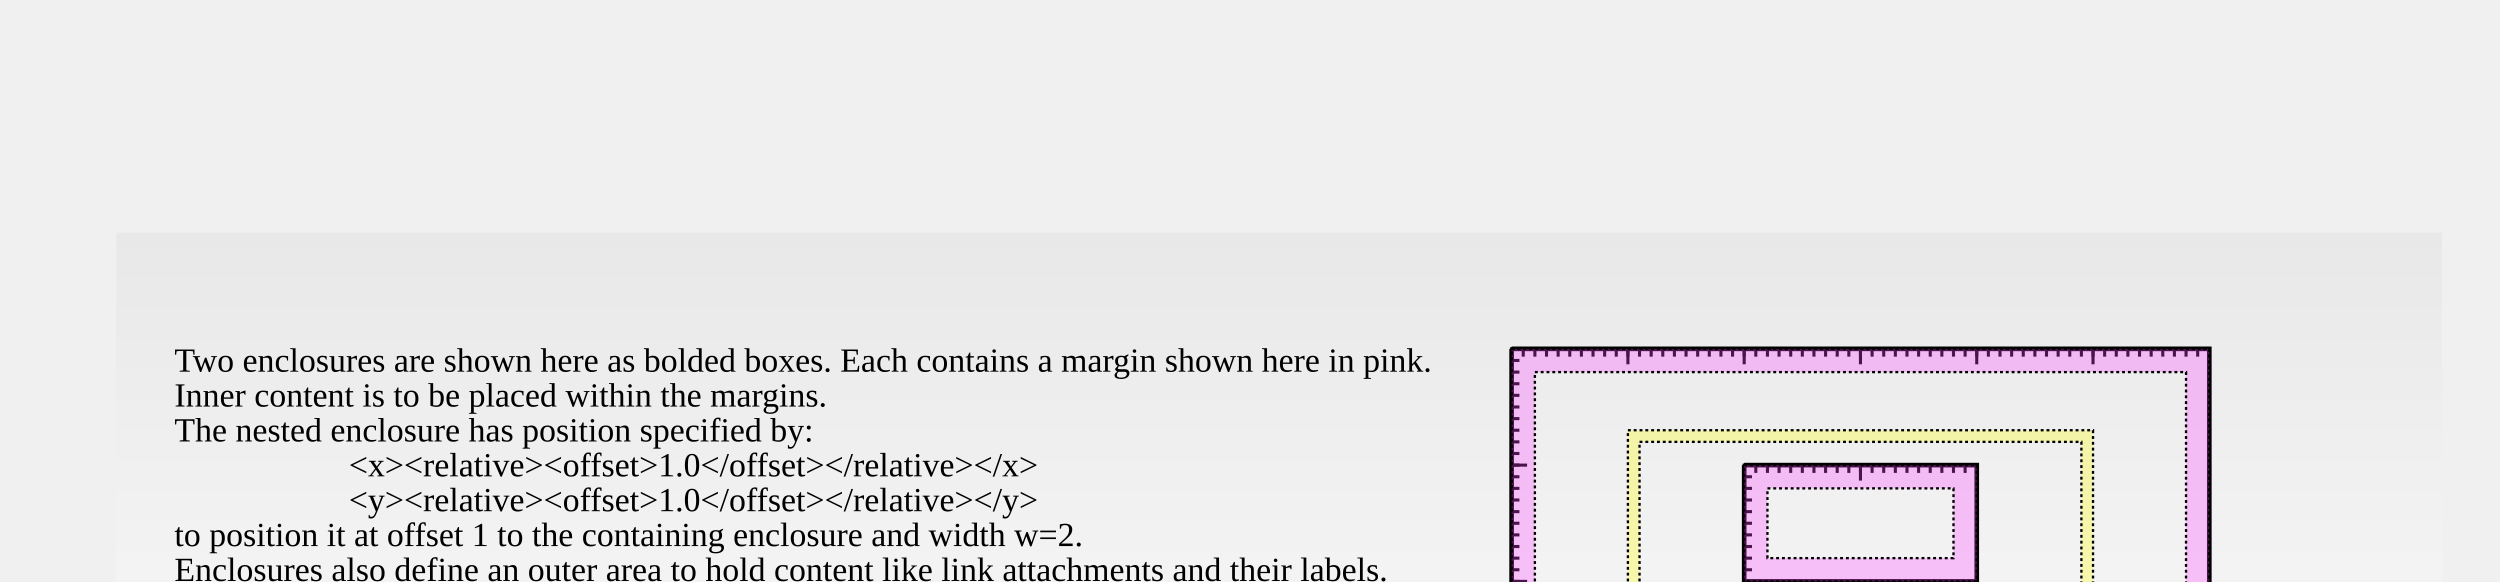
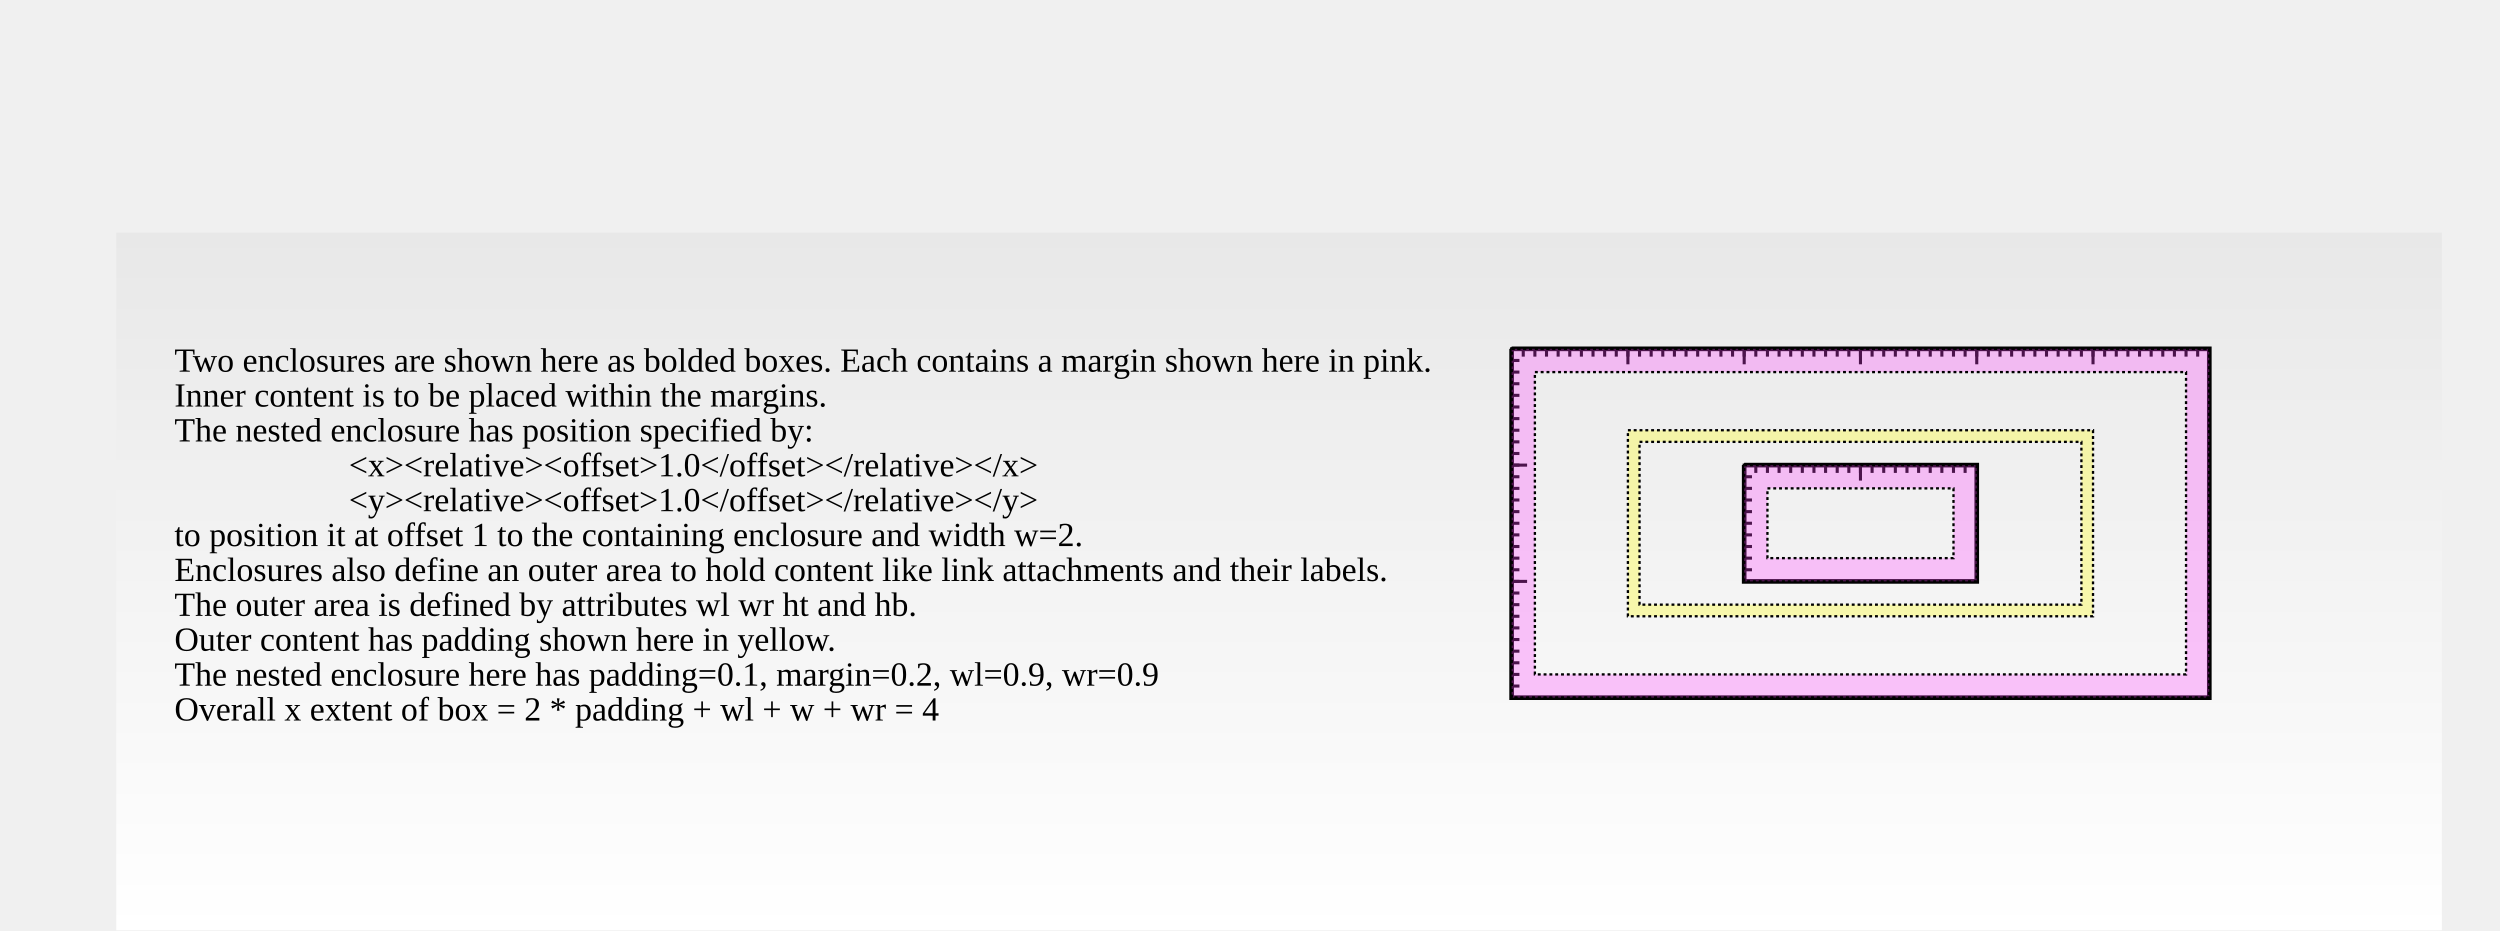
- <svg xmlns="http://www.w3.org/2000/svg" width="21.5cm" height="5cm">
+ <svg xmlns="http://www.w3.org/2000/svg" width="21.5cm" height="8cm">
  <defs>
    <linearGradient id="topdowngrey" x1="0%" y1="0%" x2="0%" y2="100%">
      <stop offset="0%" style="stop-color:#E8E8E8;stop-opacity:1" />
      <stop offset="100%" style="stop-color:white;stop-opacity:1" />
    </linearGradient>
    <style type="text/css">
  .title{
    fill: black;
    font-size: 20px;
    text-decoration: underline;
    font-style: normal;
    font-weight: bold
  }

  .normal{
    fill: black;
    font-size: 11px;
    font-style: normal;
    font-weight: normal
  }

  .italic{
    fill: black;
    font-size: 11px;
    font-style: italic;
    font-weight: normal
  }

  .bold{
    fill: black;
    font-size: 11px;
    font-style: normal;
    font-weight: bold
  }

  .margin{;
    fill: #FF44FF;
    stroke: black;
    stroke-width: 0.02;
    stroke-dasharray: .025 .025;
    fill-opacity: 0.3;
    fill-rule: evenodd
  }

  .padding{;
    fill: #FFFF00;
    stroke: black;
    stroke-width: 0.02;
    stroke-dasharray: .025 .025;
    fill-opacity: 0.3;
    fill-rule:  evenodd
  }

  .outer{;
    fill: #0066FF;
    stroke: black;
    stroke-width: 0.02;
    stroke-dasharray: .025 .025;
    fill-opacity: 0.3;
    fill-rule: evenodd
  }

  .outlinedebug{;
    stroke: black;
    stroke-width: 0.04;
    fill-opacity: 0
  }

  .route{;
    stroke: blue;
    stroke-width: 0.04;
    fill-opacity: 0
  }

  .eteven{;
    fill: #FFFFCC;
    stroke: black;
    stroke-width: 1
  }

  .etodd{;
    fill: white;
    stroke: black;
    stroke-width: 1
  }

  .point{;
    stroke: red;
    stroke-width: 1
  }

  .outline{;
    stroke: black;
    stroke-width: 1;
    fill-opacity: 0
  }

  .tickmarks{;
    stroke: black;
    stroke-width: 1;
    fill-opacity: 0
  }

  .offwhite{;
    fill: #FCFCFC;
    stroke: black;
    stroke-width: 1
  }

  .gradient{;
    fill: url(#topdowngrey)
  }

  .grey{;
    fill: grey
  }

  .invisible{;
    stroke: none;
    fill-opacity: 0
  }
</style>
  </defs>
  <g id="">
    <rect class="gradient" x="1.0cm" y="2.0cm" rx="cm" ry="cm" width="20cm" height="6cm" />
    <g id="">
      <rect class="outline" x="13cm" y="3cm" rx="cm" ry="cm" width="6cm" height="3cm" />
      <line class="tickmarks" x1="13cm" x2="13cm" y1="3cm" y2="3.067cm" />
      <line class="tickmarks" x1="13.1cm" x2="13.1cm" y1="3cm" y2="3.067cm" />
      <line class="tickmarks" x1="13.2cm" x2="13.2cm" y1="3cm" y2="3.067cm" />
      <line class="tickmarks" x1="13.3cm" x2="13.3cm" y1="3cm" y2="3.067cm" />
      <line class="tickmarks" x1="13.4cm" x2="13.4cm" y1="3cm" y2="3.067cm" />
      <line class="tickmarks" x1="13.5cm" x2="13.5cm" y1="3cm" y2="3.067cm" />
      <line class="tickmarks" x1="13.6cm" x2="13.6cm" y1="3cm" y2="3.067cm" />
      <line class="tickmarks" x1="13.7cm" x2="13.7cm" y1="3cm" y2="3.067cm" />
      <line class="tickmarks" x1="13.8cm" x2="13.8cm" y1="3cm" y2="3.067cm" />
      <line class="tickmarks" x1="13.9cm" x2="13.9cm" y1="3cm" y2="3.067cm" />
      <line class="tickmarks" x1="14cm" x2="14cm" y1="3cm" y2="3.067cm" />
      <line class="tickmarks" x1="14.1cm" x2="14.1cm" y1="3cm" y2="3.067cm" />
      <line class="tickmarks" x1="14.2cm" x2="14.2cm" y1="3cm" y2="3.067cm" />
      <line class="tickmarks" x1="14.3cm" x2="14.3cm" y1="3cm" y2="3.067cm" />
      <line class="tickmarks" x1="14.4cm" x2="14.4cm" y1="3cm" y2="3.067cm" />
      <line class="tickmarks" x1="14.5cm" x2="14.5cm" y1="3cm" y2="3.067cm" />
      <line class="tickmarks" x1="14.6cm" x2="14.6cm" y1="3cm" y2="3.067cm" />
      <line class="tickmarks" x1="14.7cm" x2="14.7cm" y1="3cm" y2="3.067cm" />
      <line class="tickmarks" x1="14.8cm" x2="14.8cm" y1="3cm" y2="3.067cm" />
      <line class="tickmarks" x1="14.9cm" x2="14.9cm" y1="3cm" y2="3.067cm" />
      <line class="tickmarks" x1="15cm" x2="15cm" y1="3cm" y2="3.067cm" />
      <line class="tickmarks" x1="15.1cm" x2="15.1cm" y1="3cm" y2="3.067cm" />
      <line class="tickmarks" x1="15.2cm" x2="15.2cm" y1="3cm" y2="3.067cm" />
      <line class="tickmarks" x1="15.3cm" x2="15.3cm" y1="3cm" y2="3.067cm" />
      <line class="tickmarks" x1="15.4cm" x2="15.4cm" y1="3cm" y2="3.067cm" />
      <line class="tickmarks" x1="15.5cm" x2="15.5cm" y1="3cm" y2="3.067cm" />
      <line class="tickmarks" x1="15.6cm" x2="15.6cm" y1="3cm" y2="3.067cm" />
      <line class="tickmarks" x1="15.7cm" x2="15.7cm" y1="3cm" y2="3.067cm" />
      <line class="tickmarks" x1="15.8cm" x2="15.8cm" y1="3cm" y2="3.067cm" />
      <line class="tickmarks" x1="15.9cm" x2="15.9cm" y1="3cm" y2="3.067cm" />
      <line class="tickmarks" x1="16cm" x2="16cm" y1="3cm" y2="3.067cm" />
      <line class="tickmarks" x1="16.1cm" x2="16.1cm" y1="3cm" y2="3.067cm" />
      <line class="tickmarks" x1="16.2cm" x2="16.2cm" y1="3cm" y2="3.067cm" />
      <line class="tickmarks" x1="16.3cm" x2="16.3cm" y1="3cm" y2="3.067cm" />
      <line class="tickmarks" x1="16.4cm" x2="16.4cm" y1="3cm" y2="3.067cm" />
      <line class="tickmarks" x1="16.5cm" x2="16.5cm" y1="3cm" y2="3.067cm" />
      <line class="tickmarks" x1="16.6cm" x2="16.6cm" y1="3cm" y2="3.067cm" />
      <line class="tickmarks" x1="16.7cm" x2="16.7cm" y1="3cm" y2="3.067cm" />
      <line class="tickmarks" x1="16.8cm" x2="16.8cm" y1="3cm" y2="3.067cm" />
      <line class="tickmarks" x1="16.9cm" x2="16.9cm" y1="3cm" y2="3.067cm" />
      <line class="tickmarks" x1="17cm" x2="17cm" y1="3cm" y2="3.067cm" />
      <line class="tickmarks" x1="17.1cm" x2="17.1cm" y1="3cm" y2="3.067cm" />
      <line class="tickmarks" x1="17.2cm" x2="17.2cm" y1="3cm" y2="3.067cm" />
      <line class="tickmarks" x1="17.3cm" x2="17.3cm" y1="3cm" y2="3.067cm" />
      <line class="tickmarks" x1="17.4cm" x2="17.4cm" y1="3cm" y2="3.067cm" />
      <line class="tickmarks" x1="17.5cm" x2="17.5cm" y1="3cm" y2="3.067cm" />
      <line class="tickmarks" x1="17.6cm" x2="17.6cm" y1="3cm" y2="3.067cm" />
      <line class="tickmarks" x1="17.7cm" x2="17.7cm" y1="3cm" y2="3.067cm" />
      <line class="tickmarks" x1="17.8cm" x2="17.8cm" y1="3cm" y2="3.067cm" />
      <line class="tickmarks" x1="17.9cm" x2="17.9cm" y1="3cm" y2="3.067cm" />
      <line class="tickmarks" x1="18cm" x2="18cm" y1="3cm" y2="3.067cm" />
      <line class="tickmarks" x1="18.1cm" x2="18.1cm" y1="3cm" y2="3.067cm" />
      <line class="tickmarks" x1="18.2cm" x2="18.2cm" y1="3cm" y2="3.067cm" />
      <line class="tickmarks" x1="18.3cm" x2="18.3cm" y1="3cm" y2="3.067cm" />
      <line class="tickmarks" x1="18.4cm" x2="18.4cm" y1="3cm" y2="3.067cm" />
      <line class="tickmarks" x1="18.5cm" x2="18.5cm" y1="3cm" y2="3.067cm" />
      <line class="tickmarks" x1="18.6cm" x2="18.6cm" y1="3cm" y2="3.067cm" />
      <line class="tickmarks" x1="18.7cm" x2="18.7cm" y1="3cm" y2="3.067cm" />
      <line class="tickmarks" x1="18.8cm" x2="18.8cm" y1="3cm" y2="3.067cm" />
      <line class="tickmarks" x1="18.9cm" x2="18.9cm" y1="3cm" y2="3.067cm" />
      <line class="tickmarks" x1="19cm" x2="19cm" y1="3cm" y2="3.067cm" />
      <line class="tickmarks" x1="13cm" x2="13cm" y1="3cm" y2="3.133cm" />
      <line class="tickmarks" x1="14cm" x2="14cm" y1="3cm" y2="3.133cm" />
      <line class="tickmarks" x1="15cm" x2="15cm" y1="3cm" y2="3.133cm" />
      <line class="tickmarks" x1="16cm" x2="16cm" y1="3cm" y2="3.133cm" />
      <line class="tickmarks" x1="17cm" x2="17cm" y1="3cm" y2="3.133cm" />
      <line class="tickmarks" x1="18cm" x2="18cm" y1="3cm" y2="3.133cm" />
      <line class="tickmarks" x1="19cm" x2="19cm" y1="3cm" y2="3.133cm" />
      <line class="tickmarks" x1="13cm" x2="13.067cm" y1="3cm" y2="3cm" />
      <line class="tickmarks" x1="13cm" x2="13.067cm" y1="3.1cm" y2="3.1cm" />
      <line class="tickmarks" x1="13cm" x2="13.067cm" y1="3.2cm" y2="3.2cm" />
      <line class="tickmarks" x1="13cm" x2="13.067cm" y1="3.3cm" y2="3.3cm" />
      <line class="tickmarks" x1="13cm" x2="13.067cm" y1="3.4cm" y2="3.4cm" />
      <line class="tickmarks" x1="13cm" x2="13.067cm" y1="3.5cm" y2="3.5cm" />
      <line class="tickmarks" x1="13cm" x2="13.067cm" y1="3.6cm" y2="3.6cm" />
      <line class="tickmarks" x1="13cm" x2="13.067cm" y1="3.7cm" y2="3.7cm" />
      <line class="tickmarks" x1="13cm" x2="13.067cm" y1="3.8cm" y2="3.8cm" />
      <line class="tickmarks" x1="13cm" x2="13.067cm" y1="3.9cm" y2="3.9cm" />
      <line class="tickmarks" x1="13cm" x2="13.067cm" y1="4cm" y2="4cm" />
      <line class="tickmarks" x1="13cm" x2="13.067cm" y1="4.1cm" y2="4.1cm" />
      <line class="tickmarks" x1="13cm" x2="13.067cm" y1="4.2cm" y2="4.2cm" />
      <line class="tickmarks" x1="13cm" x2="13.067cm" y1="4.3cm" y2="4.3cm" />
      <line class="tickmarks" x1="13cm" x2="13.067cm" y1="4.4cm" y2="4.4cm" />
      <line class="tickmarks" x1="13cm" x2="13.067cm" y1="4.5cm" y2="4.5cm" />
      <line class="tickmarks" x1="13cm" x2="13.067cm" y1="4.6cm" y2="4.6cm" />
      <line class="tickmarks" x1="13cm" x2="13.067cm" y1="4.7cm" y2="4.7cm" />
      <line class="tickmarks" x1="13cm" x2="13.067cm" y1="4.8cm" y2="4.8cm" />
      <line class="tickmarks" x1="13cm" x2="13.067cm" y1="4.9cm" y2="4.9cm" />
      <line class="tickmarks" x1="13cm" x2="13.067cm" y1="5cm" y2="5cm" />
      <line class="tickmarks" x1="13cm" x2="13.067cm" y1="5.1cm" y2="5.1cm" />
      <line class="tickmarks" x1="13cm" x2="13.067cm" y1="5.2cm" y2="5.2cm" />
      <line class="tickmarks" x1="13cm" x2="13.067cm" y1="5.3cm" y2="5.3cm" />
      <line class="tickmarks" x1="13cm" x2="13.067cm" y1="5.4cm" y2="5.4cm" />
      <line class="tickmarks" x1="13cm" x2="13.067cm" y1="5.5cm" y2="5.5cm" />
      <line class="tickmarks" x1="13cm" x2="13.067cm" y1="5.6cm" y2="5.6cm" />
      <line class="tickmarks" x1="13cm" x2="13.067cm" y1="5.7cm" y2="5.7cm" />
      <line class="tickmarks" x1="13cm" x2="13.067cm" y1="5.8cm" y2="5.8cm" />
      <line class="tickmarks" x1="13cm" x2="13.067cm" y1="5.9cm" y2="5.9cm" />
      <line class="tickmarks" x1="13cm" x2="13.067cm" y1="6cm" y2="6cm" />
      <line class="tickmarks" x1="13cm" x2="13.133cm" y1="3cm" y2="3cm" />
      <line class="tickmarks" x1="13cm" x2="13.133cm" y1="4cm" y2="4cm" />
      <line class="tickmarks" x1="13cm" x2="13.133cm" y1="5cm" y2="5cm" />
      <line class="tickmarks" x1="13cm" x2="13.133cm" y1="6cm" y2="6cm" />
      <g id="">
        <rect class="outline" x="15cm" y="4cm" rx="cm" ry="cm" width="2cm" height="1.0cm" />
        <line class="tickmarks" x1="15cm" x2="15cm" y1="4cm" y2="4.067cm" />
        <line class="tickmarks" x1="15.1cm" x2="15.1cm" y1="4cm" y2="4.067cm" />
        <line class="tickmarks" x1="15.2cm" x2="15.2cm" y1="4cm" y2="4.067cm" />
        <line class="tickmarks" x1="15.3cm" x2="15.3cm" y1="4cm" y2="4.067cm" />
        <line class="tickmarks" x1="15.4cm" x2="15.4cm" y1="4cm" y2="4.067cm" />
        <line class="tickmarks" x1="15.5cm" x2="15.5cm" y1="4cm" y2="4.067cm" />
        <line class="tickmarks" x1="15.6cm" x2="15.6cm" y1="4cm" y2="4.067cm" />
        <line class="tickmarks" x1="15.7cm" x2="15.7cm" y1="4cm" y2="4.067cm" />
        <line class="tickmarks" x1="15.8cm" x2="15.8cm" y1="4cm" y2="4.067cm" />
        <line class="tickmarks" x1="15.9cm" x2="15.9cm" y1="4cm" y2="4.067cm" />
        <line class="tickmarks" x1="16cm" x2="16cm" y1="4cm" y2="4.067cm" />
        <line class="tickmarks" x1="16.1cm" x2="16.1cm" y1="4cm" y2="4.067cm" />
        <line class="tickmarks" x1="16.2cm" x2="16.2cm" y1="4cm" y2="4.067cm" />
        <line class="tickmarks" x1="16.3cm" x2="16.3cm" y1="4cm" y2="4.067cm" />
        <line class="tickmarks" x1="16.4cm" x2="16.4cm" y1="4cm" y2="4.067cm" />
        <line class="tickmarks" x1="16.5cm" x2="16.5cm" y1="4cm" y2="4.067cm" />
        <line class="tickmarks" x1="16.6cm" x2="16.6cm" y1="4cm" y2="4.067cm" />
        <line class="tickmarks" x1="16.7cm" x2="16.7cm" y1="4cm" y2="4.067cm" />
        <line class="tickmarks" x1="16.8cm" x2="16.8cm" y1="4cm" y2="4.067cm" />
        <line class="tickmarks" x1="16.9cm" x2="16.9cm" y1="4cm" y2="4.067cm" />
        <line class="tickmarks" x1="17cm" x2="17cm" y1="4cm" y2="4.067cm" />
        <line class="tickmarks" x1="15cm" x2="15cm" y1="4cm" y2="4.133cm" />
        <line class="tickmarks" x1="16cm" x2="16cm" y1="4cm" y2="4.133cm" />
        <line class="tickmarks" x1="17cm" x2="17cm" y1="4cm" y2="4.133cm" />
        <line class="tickmarks" x1="15cm" x2="15.067cm" y1="4cm" y2="4cm" />
        <line class="tickmarks" x1="15cm" x2="15.067cm" y1="4.1cm" y2="4.1cm" />
        <line class="tickmarks" x1="15cm" x2="15.067cm" y1="4.2cm" y2="4.2cm" />
        <line class="tickmarks" x1="15cm" x2="15.067cm" y1="4.3cm" y2="4.3cm" />
        <line class="tickmarks" x1="15cm" x2="15.067cm" y1="4.4cm" y2="4.4cm" />
        <line class="tickmarks" x1="15cm" x2="15.067cm" y1="4.5cm" y2="4.5cm" />
        <line class="tickmarks" x1="15cm" x2="15.067cm" y1="4.6cm" y2="4.6cm" />
        <line class="tickmarks" x1="15cm" x2="15.067cm" y1="4.7cm" y2="4.7cm" />
        <line class="tickmarks" x1="15cm" x2="15.067cm" y1="4.8cm" y2="4.8cm" />
        <line class="tickmarks" x1="15cm" x2="15.067cm" y1="4.9cm" y2="4.9cm" />
        <line class="tickmarks" x1="15cm" x2="15.067cm" y1="5cm" y2="5cm" />
        <line class="tickmarks" x1="15cm" x2="15.133cm" y1="4cm" y2="4cm" />
        <line class="tickmarks" x1="15cm" x2="15.133cm" y1="5cm" y2="5cm" />
      </g>
    </g>
  </g>
  <text class="normal" x="1.5cm" y="3cm" text-anchor="start" dominant-baseline="hanging">Two enclosures are shown here as bolded boxes. Each contains a margin shown here in pink. </text>
  <text class="normal" x="1.5cm" y="3.3cm" text-anchor="start" dominant-baseline="hanging">Inner content is to be placed within the margins.</text>
  <text class="normal" x="1.5cm" y="3.6cm" text-anchor="start" dominant-baseline="hanging">The nested enclosure has position specified by:</text>
  <text class="normal" x="3cm" y="3.9cm" text-anchor="start" dominant-baseline="hanging">
           &lt;x&gt;&lt;relative&gt;&lt;offset&gt;1.0&lt;/offset&gt;&lt;/relative&gt;&lt;/x&gt;
    </text>
  <text class="normal" x="3cm" y="4.2cm" text-anchor="start" dominant-baseline="hanging">
           &lt;y&gt;&lt;relative&gt;&lt;offset&gt;1.0&lt;/offset&gt;&lt;/relative&gt;&lt;/y&gt;
    </text>
  <text class="normal" x="1.5cm" y="4.5cm" text-anchor="start" dominant-baseline="hanging">to position it at offset 1 to the  containing enclosure and width w=2.</text>
  <text class="normal" x="1.5cm" y="4.8cm" text-anchor="start" dominant-baseline="hanging">Enclosures also define an outer area to hold content like link attachments and their labels. </text>
  <text class="normal" x="1.5cm" y="5.1cm" text-anchor="start" dominant-baseline="hanging">The outer area is defined by attributes wl wr ht and hb.</text>
  <text class="normal" x="1.5cm" y="5.4cm" text-anchor="start" dominant-baseline="hanging">Outer content has padding shown here in yellow. </text>
  <text class="normal" x="1.5cm" y="5.7cm" text-anchor="start" dominant-baseline="hanging">The nested enclosure here has padding=0.1, margin=0.2, wl=0.9, wr=0.9</text>
  <text class="normal" x="1.5cm" y="6cm" text-anchor="start" dominant-baseline="hanging">Overall x extent of box = 2 * padding + wl + w + wr = 4</text>
  <svg width="21.4cm" height="28cm" viewBox="0 0 21.4 28">
    <path class="outlinedebug" d="M13,3 L19,3 L19,6 L13,6 L13,3" />
    <path class="margin" d="M13,3 L19,3 L19,6 L13,6 L13,3 M13.2,3.2 L18.8,3.2 L18.8,5.8 L13.2,5.8 L13.2,3.2" />
    <path class="padding" d=" M13,3 L19,3 L19,6 L13,6 L13,3 M13,3 L19,3 L19,6 L13,6 L13,3" />
    <path class="outlinedebug" d="M15,4 L17,4 L17,5 L15,5 L15,4" />
    <path class="margin" d="M15,4 L17,4 L17,5 L15,5 L15,4 M15.2,4.2 L16.8,4.2 L16.8,4.8 L15.2,4.8 L15.2,4.2" />
    <path class="padding" d=" M14.1,3.8 L17.9,3.8 L17.9,5.2 L14.1,5.2 L14.1,3.8 M14,3.7 L18,3.7 L18,5.3 L14,5.3 L14,3.7" />
  </svg>
</svg>
